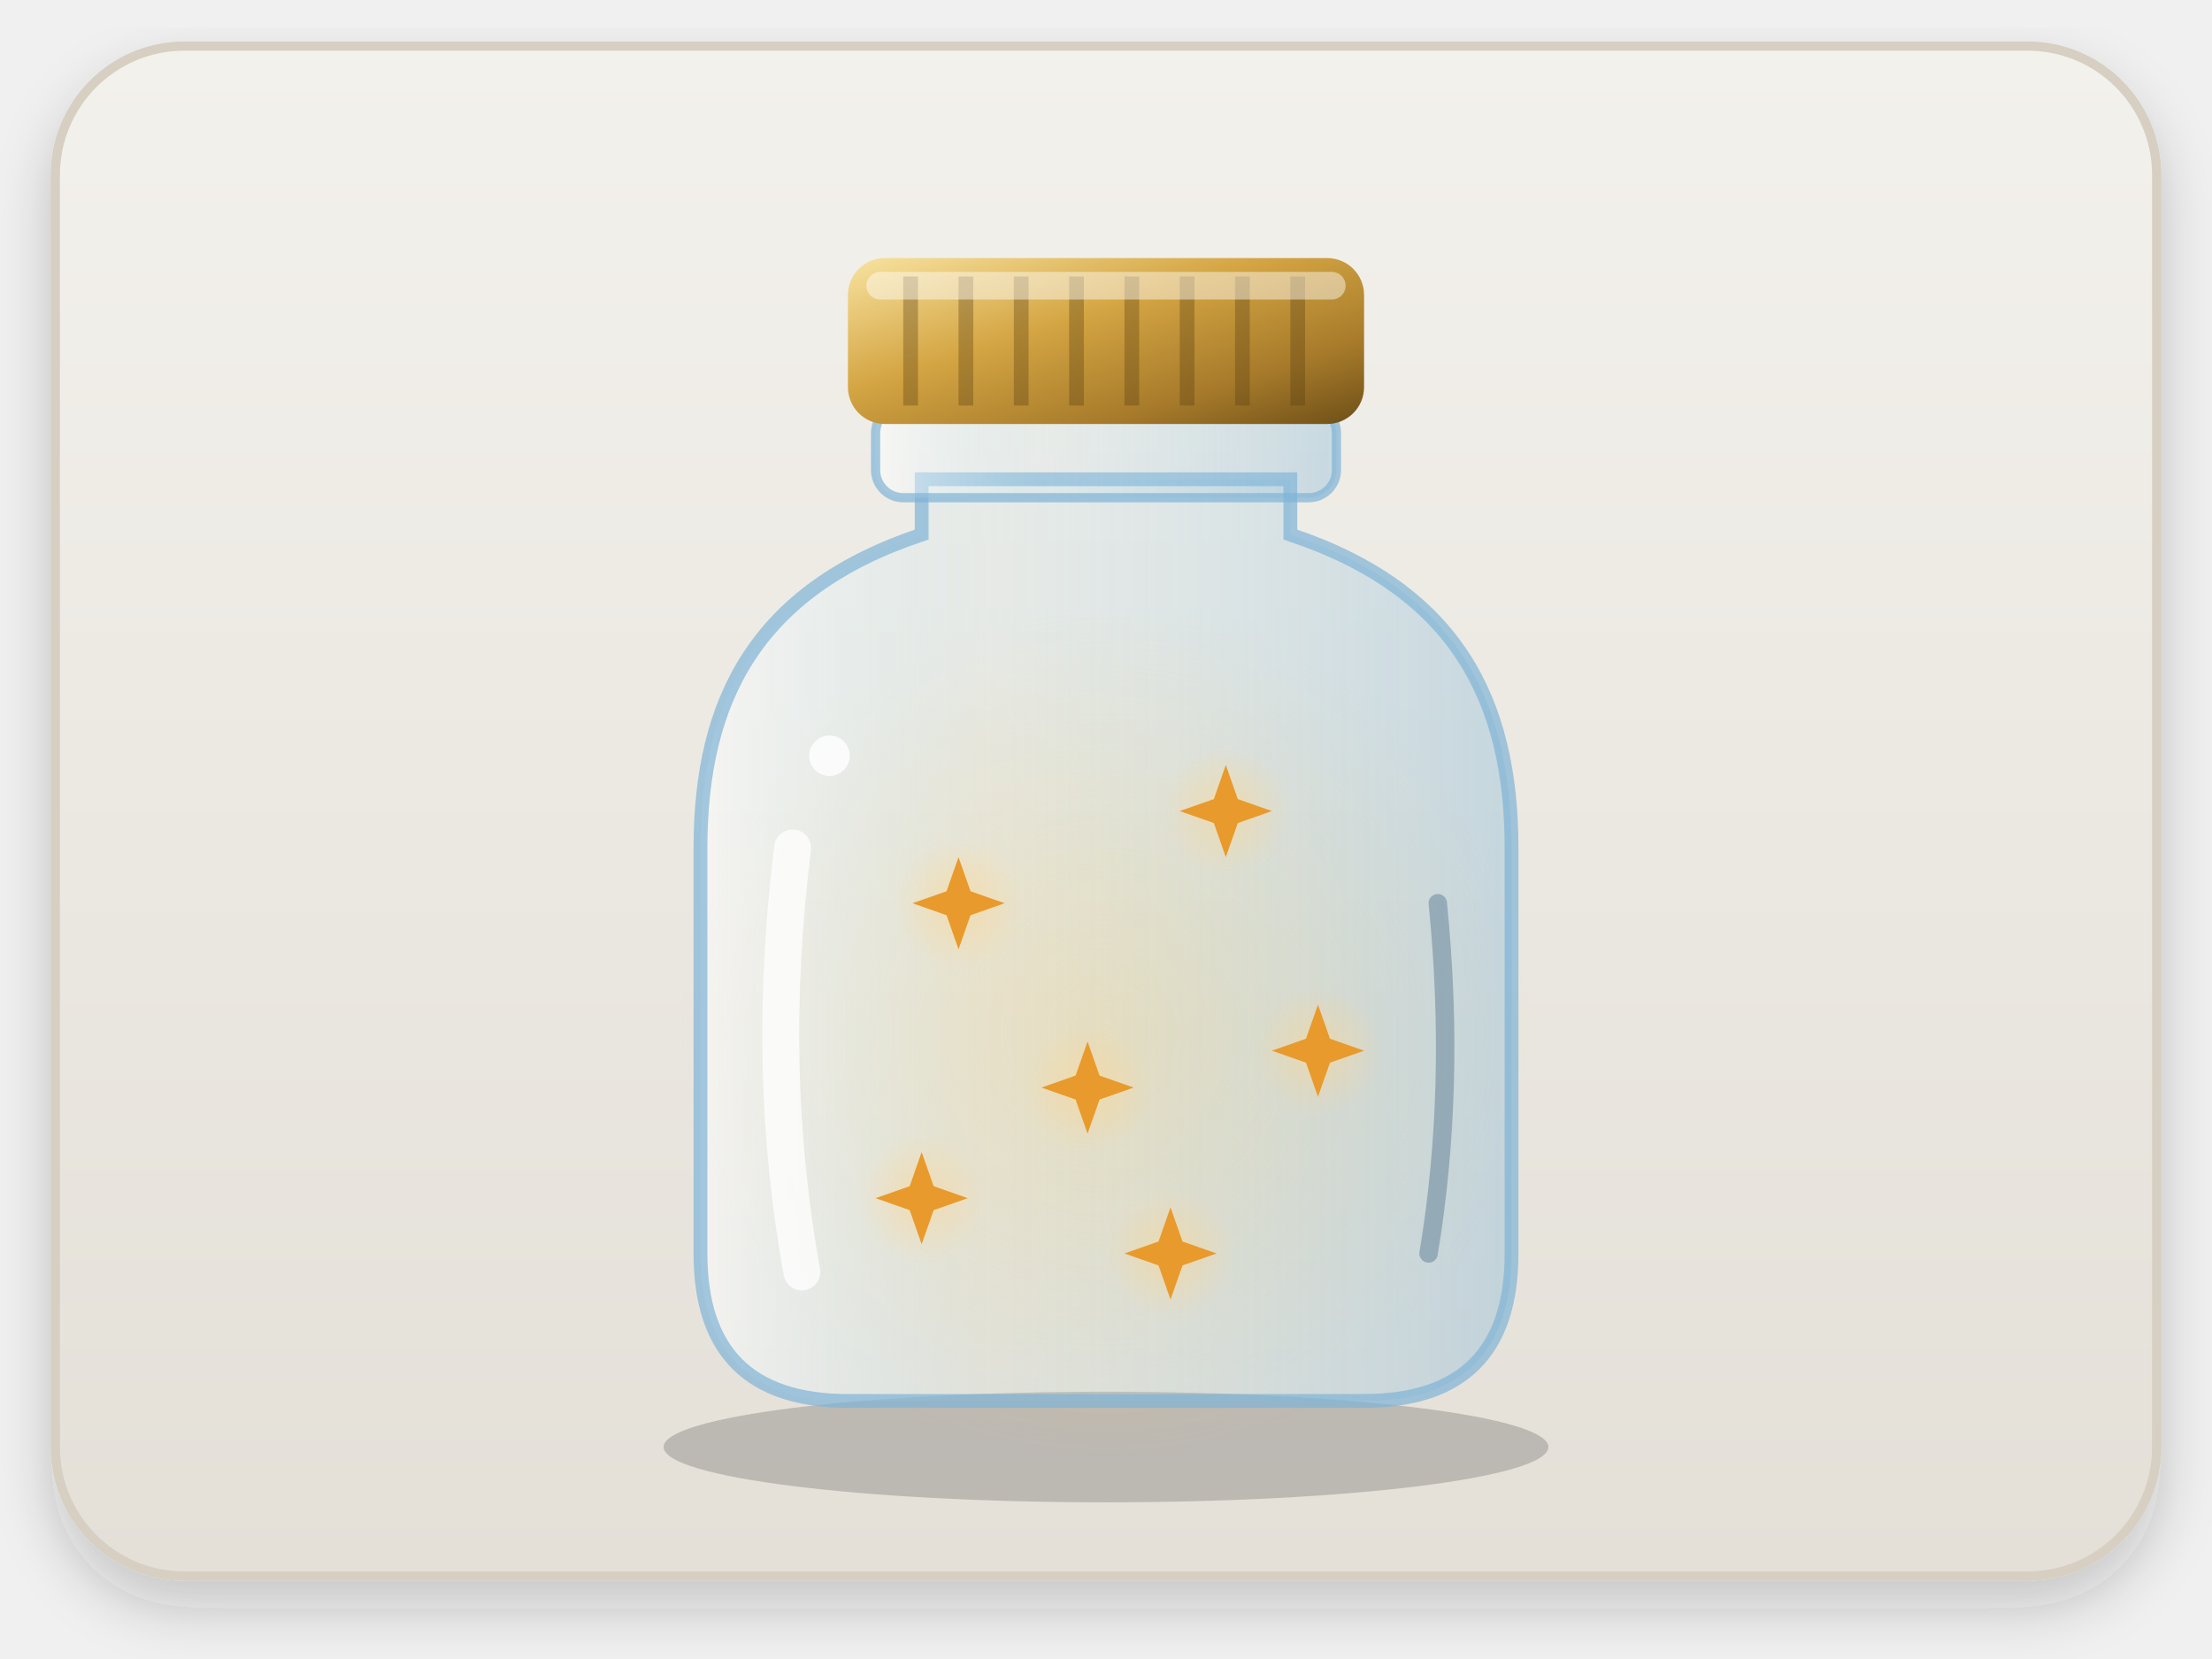
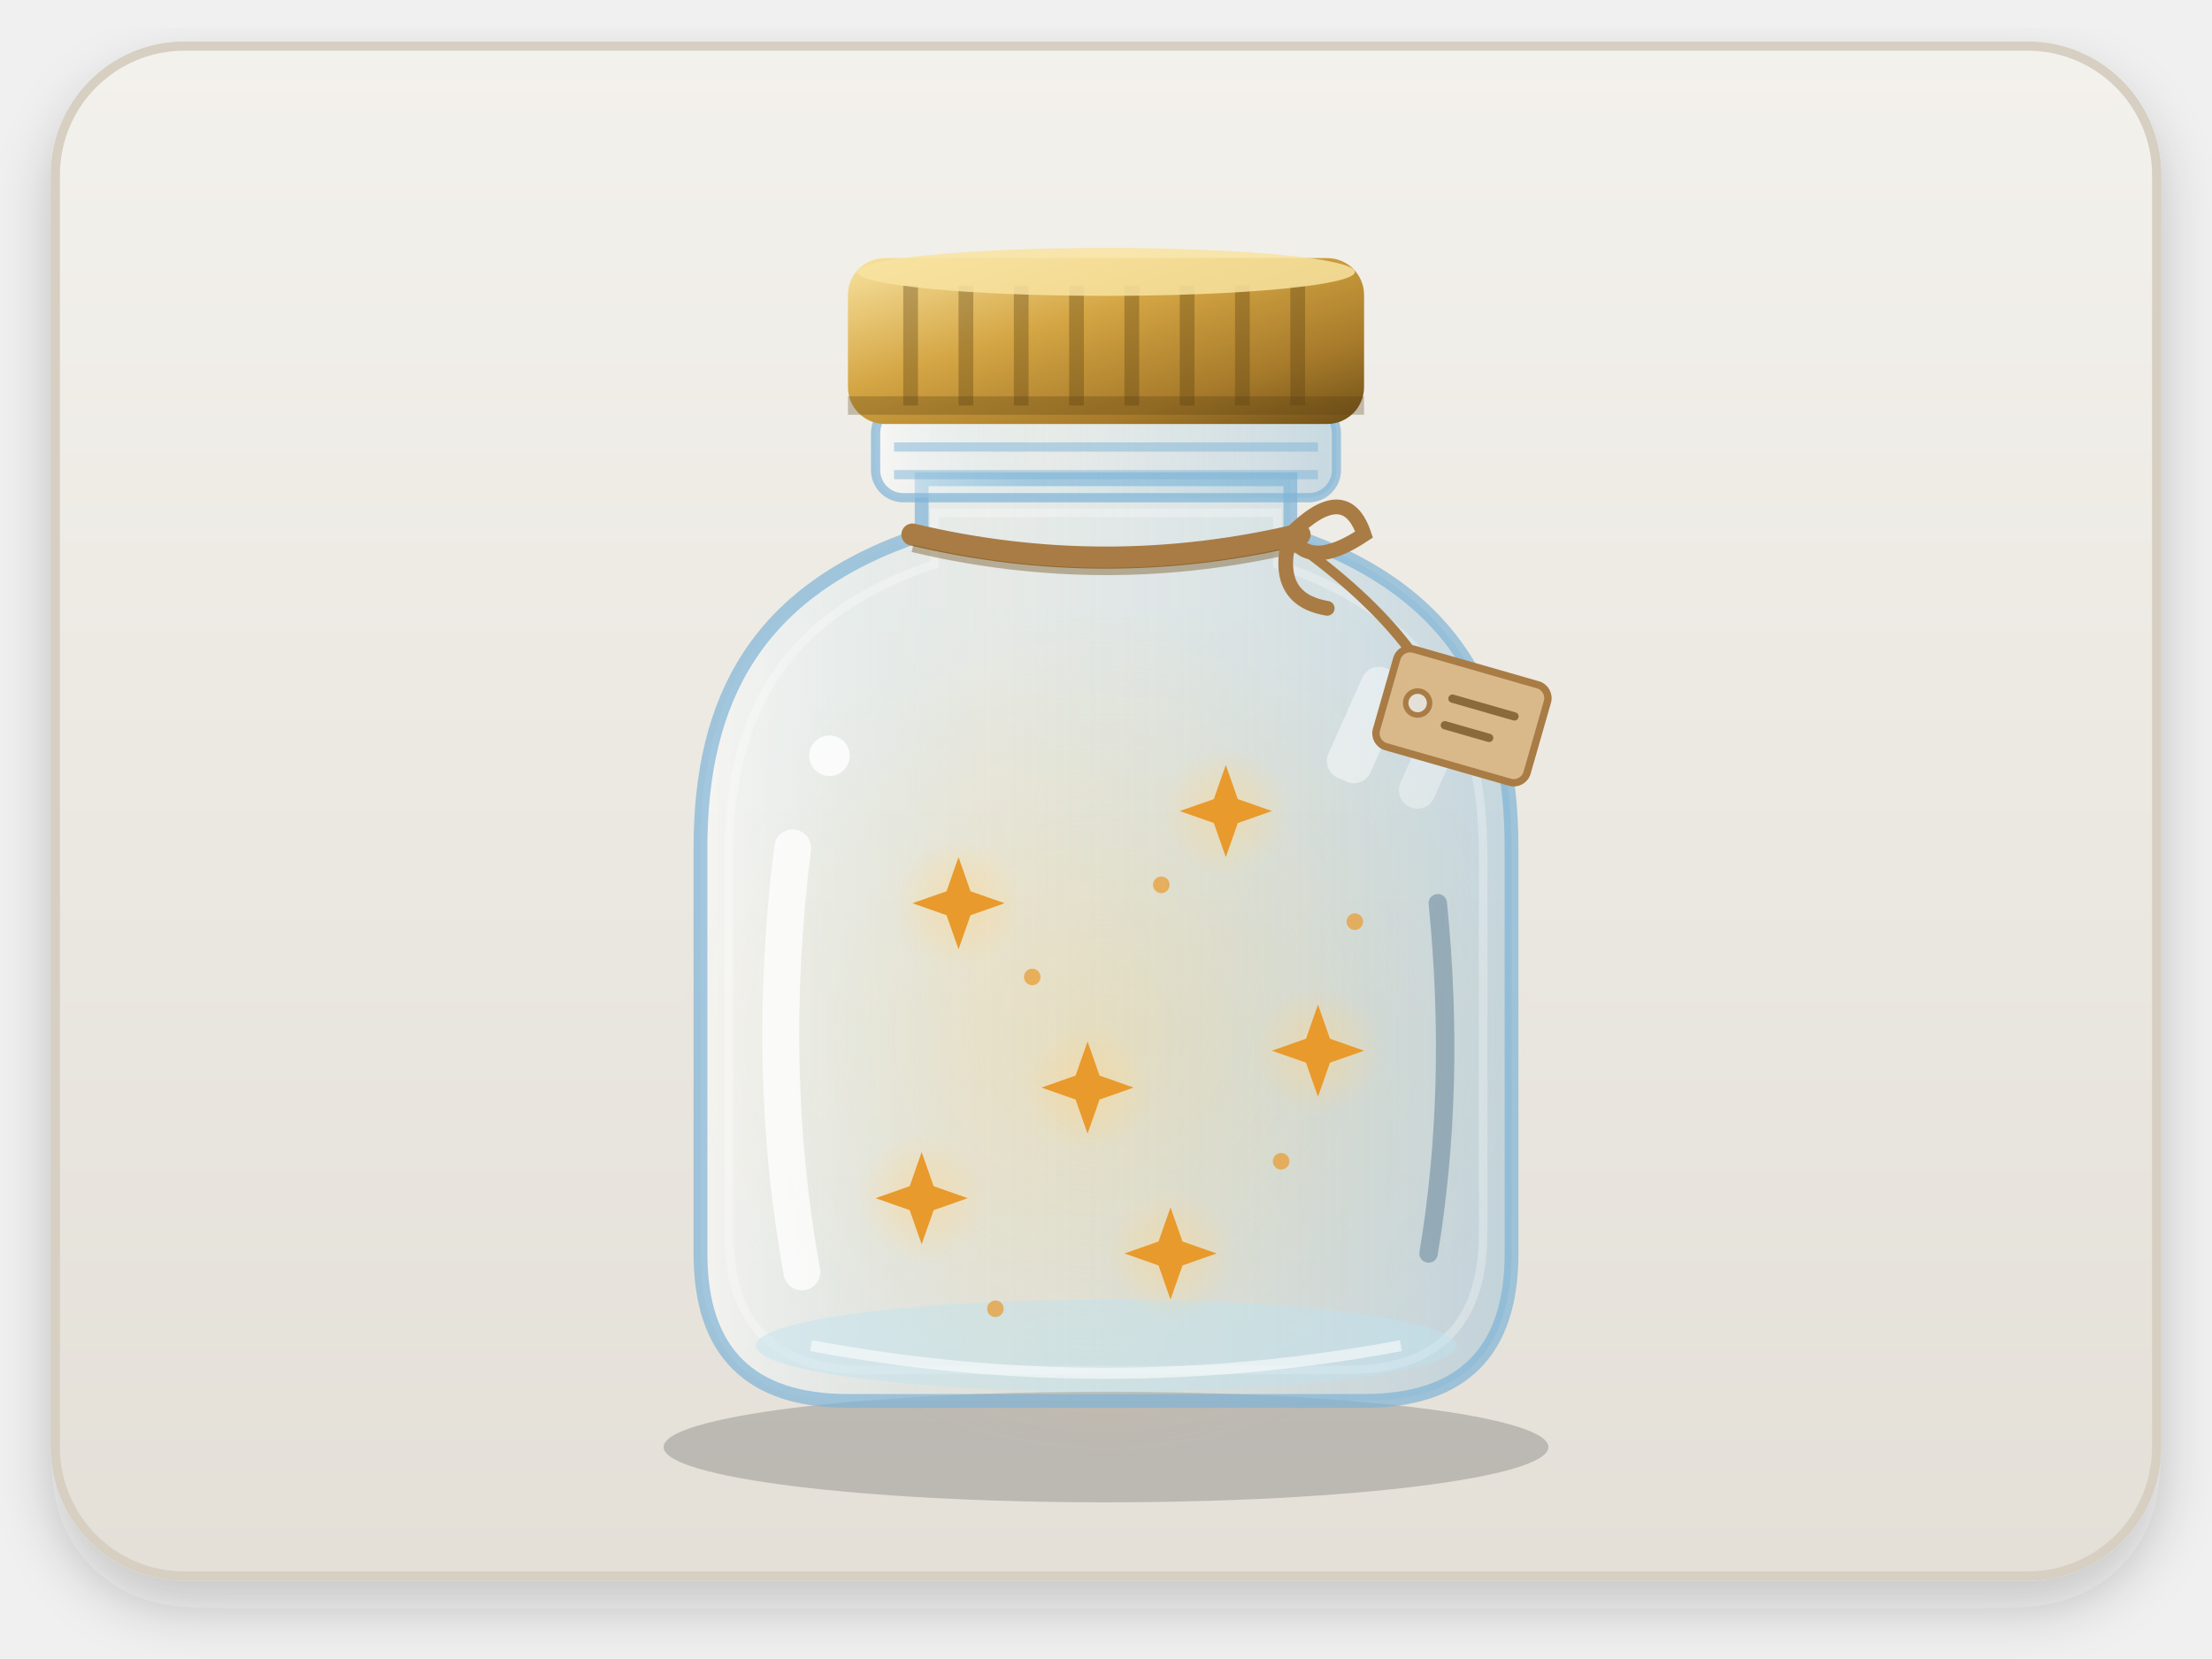
<svg xmlns="http://www.w3.org/2000/svg" viewBox="0 0 240 180" width="240" height="180" role="img" aria-label="bytes: a glass jar with a brass lid, fireflies glowing inside">
  <defs>
    <linearGradient id="bytes-light-brass" x1="0" y1="0" x2="1" y2="1">
      <stop offset="0" stop-color="#f8e3a0" />
      <stop offset=".4" stop-color="#d4a543" />
      <stop offset=".75" stop-color="#a67a2a" />
      <stop offset="1" stop-color="#6e4f18" />
    </linearGradient>
    <linearGradient id="bytes-light-brassv" x1="0" y1="0" x2="0" y2="1">
      <stop offset="0" stop-color="#f8e3a0" />
      <stop offset=".5" stop-color="#c9973a" />
      <stop offset="1" stop-color="#7a5a1e" />
    </linearGradient>
    <linearGradient id="bytes-light-steel" x1="0" y1="0" x2="1" y2="1">
      <stop offset="0" stop-color="#f4f6f8" />
      <stop offset=".6" stop-color="#b9c3cc" />
      <stop offset="1" stop-color="#7e8a96" />
    </linearGradient>
    <radialGradient id="bytes-light-dish" cx=".38" cy=".3" r=".8">
      <stop offset="0" stop-color="#ffffff" />
      <stop offset=".55" stop-color="#cfd7de" />
      <stop offset="1" stop-color="#8b97a3" />
    </radialGradient>
    <linearGradient id="bytes-light-glass" x1="0" y1="0" x2="1" y2="0">
      <stop offset="0" stop-color="#ffffff" stop-opacity="0.55" />
      <stop offset=".35" stop-color="#bfe3f0" stop-opacity="0.16" />
      <stop offset="1" stop-color="#7fb4d6" stop-opacity="0.35" />
    </linearGradient>
    <radialGradient id="bytes-light-warm" cx=".5" cy=".5" r=".5">
      <stop offset="0" stop-color="#ffcf6a" stop-opacity="0.35" />
      <stop offset="1" stop-color="#ffcf6a" stop-opacity="0" />
    </radialGradient>
    <radialGradient id="bytes-light-fly" cx=".5" cy=".5" r=".5">
      <stop offset="0" stop-color="#ffe7a3" stop-opacity=".95" />
      <stop offset=".35" stop-color="#ffd58a" stop-opacity=".45" />
      <stop offset="1" stop-color="#ffd58a" stop-opacity="0" />
    </radialGradient>
    <radialGradient id="bytes-light-flame" cx=".5" cy=".7" r=".6">
      <stop offset="0" stop-color="#fffbe6" />
      <stop offset=".4" stop-color="#ffd24a" />
      <stop offset="1" stop-color="#ff7a1a" />
    </radialGradient>
    <radialGradient id="bytes-light-magic" cx=".5" cy=".5" r=".5">
      <stop offset="0" stop-color="#8f78d6" stop-opacity="0.35" />
      <stop offset="1" stop-color="#cbb8ff" stop-opacity="0" />
    </radialGradient>
-     <linearGradient id="bytes-light-candle" x1="0" y1="0" x2="1" y2="0">
-       <stop offset="0" stop-color="#fffaf0" />
-       <stop offset=".6" stop-color="#f1e4c8" />
-       <stop offset="1" stop-color="#cdb98f" />
-     </linearGradient>
    <linearGradient id="bytes-light-paper" x1="0" y1="0" x2="0" y2="1">
      <stop offset="0" stop-color="#f3f1ec" />
      <stop offset="1" stop-color="#e4e0d8" />
    </linearGradient>
    <filter id="bytes-light-sh" x="-10%" y="-10%" width="120%" height="130%">
      <feDropShadow dx="0" dy="3" stdDeviation="3" flood-color="#2b2622" flood-opacity=".2" />
    </filter>
  </defs>
  <rect x="6" y="5" width="228" height="166" rx="14" fill="url(#bytes-light-paper)" stroke="#d6cfc2" filter="url(#bytes-light-sh)" />
  <ellipse cx="120" cy="157" rx="48" ry="6" fill="#000" opacity=".18" />
  <circle cx="120" cy="112" r="46" fill="url(#bytes-light-warm)" />
  <path d="M100 52h40v6c18 6 24 18 24 34v44q0 16-16 16h-56q-16 0-16-16V92c0-16 6-28 24-34z" fill="url(#bytes-light-glass)" stroke="#7fb4d6" stroke-opacity=".7" stroke-width="1.5" />
+   <path d="M100 52h40v6c18 6 24 18 24 34v44q0 16-16 16h-56q-16 0-16-16V92c0-16 6-28 24-34z" transform="translate(120 104) scale(.93) translate(-120 -104)" fill="none" stroke="#fff" stroke-opacity=".28" />
+   <ellipse cx="120" cy="146" rx="38" ry="5" fill="#bfe3f0" opacity="0.45" />
+   <path d="M88 146q32 6 64 0" stroke="#fff" stroke-opacity=".55" stroke-width="1.2" fill="none" />
  <circle cx="104" cy="98" r="7" fill="url(#bytes-light-fly)" opacity=".7" />
  <path transform="translate(104 98)" d="M0-5L1.3-1.3 5 0 1.3 1.3 0 5-1.3 1.3-5 0-1.3-1.3z" fill="#e89a2c" />
  <circle cx="133" cy="88" r="7" fill="url(#bytes-light-fly)" opacity=".7" />
  <path transform="translate(133 88)" d="M0-5L1.3-1.3 5 0 1.3 1.3 0 5-1.3 1.3-5 0-1.3-1.3z" fill="#e89a2c" />
  <circle cx="118" cy="118" r="7" fill="url(#bytes-light-fly)" opacity=".7" />
  <path transform="translate(118 118)" d="M0-5L1.3-1.3 5 0 1.3 1.3 0 5-1.3 1.3-5 0-1.3-1.3z" fill="#e89a2c" />
  <circle cx="143" cy="114" r="7" fill="url(#bytes-light-fly)" opacity=".7" />
  <path transform="translate(143 114)" d="M0-5L1.3-1.3 5 0 1.3 1.3 0 5-1.3 1.3-5 0-1.3-1.3z" fill="#e89a2c" />
  <circle cx="100" cy="130" r="7" fill="url(#bytes-light-fly)" opacity=".7" />
  <path transform="translate(100 130)" d="M0-5L1.3-1.3 5 0 1.3 1.3 0 5-1.3 1.3-5 0-1.3-1.3z" fill="#e89a2c" />
  <circle cx="127" cy="136" r="7" fill="url(#bytes-light-fly)" opacity=".7" />
  <path transform="translate(127 136)" d="M0-5L1.3-1.3 5 0 1.3 1.3 0 5-1.3 1.3-5 0-1.3-1.3z" fill="#e89a2c" />
+   <circle cx="112" cy="106" r=".9" fill="#e89a2c" opacity=".7" />
+   <circle cx="139" cy="126" r=".9" fill="#e89a2c" opacity=".7" />
+   <circle cx="108" cy="142" r=".9" fill="#e89a2c" opacity=".7" />
+   <circle cx="126" cy="96" r=".9" fill="#e89a2c" opacity=".7" />
+   <circle cx="147" cy="100" r=".9" fill="#e89a2c" opacity=".7" />
  <path d="M86 92q-3 24 1 46" stroke="#fff" stroke-opacity=".75" stroke-width="4" stroke-linecap="round" fill="none" />
  <circle cx="90" cy="82" r="2.2" fill="#fff" opacity=".8" />
+   <rect x="146" y="72" width="5" height="13" rx="2" fill="#fff" opacity=".45" transform="rotate(24 148 78)" />
+   <rect x="153" y="79" width="4" height="9" rx="2" fill="#fff" opacity=".35" transform="rotate(24 155 83)" />
  <path d="M156 98q2 20-1 38" stroke="#335a78" stroke-opacity=".35" stroke-width="2" stroke-linecap="round" fill="none" />
  <rect x="95" y="44" width="50" height="10" rx="3" fill="url(#bytes-light-glass)" stroke="#7fb4d6" stroke-opacity=".7" />
+   <path d="M97 48.5h46M97 51.5h46" stroke="#7fb4d6" stroke-opacity=".5" />
+   <path d="M99 58q21 5 42 0" stroke="#a97c45" stroke-width="2.4" fill="none" stroke-linecap="round" />
+   <path d="M99 59.5q21 5 42 0" stroke="#6e4f18" stroke-opacity=".4" stroke-width=".8" fill="none" />
+   <path d="M140 58q6-6 8 0q-6 4-8 0zM140 58q-2 7 4 8" stroke="#a97c45" stroke-width="1.6" fill="none" stroke-linecap="round" />
+   <path d="M142 60q8 6 12 12" stroke="#a97c45" stroke-width="1.1" fill="none" />
+   <g transform="rotate(16 158 78)">
+     <rect x="150" y="72" width="17" height="11" rx="1.5" fill="#d9b98a" stroke="#a97c45" stroke-width=".8" />
+     <circle cx="153.5" cy="77.5" r="1.3" fill="#e4e0d8" stroke="#a97c45" stroke-width=".6" />
+     <path d="M157 76h7M157 79h5" stroke="#8a6a3a" stroke-width=".9" stroke-linecap="round" />
+   </g>
  <rect x="92" y="28" width="56" height="18" rx="4" fill="url(#bytes-light-brass)" />
-   <rect x="98" y="30" width="1.6" height="14" fill="#5a3f12" opacity=".35" />
-   <rect x="104" y="30" width="1.6" height="14" fill="#5a3f12" opacity=".35" />
-   <rect x="110" y="30" width="1.6" height="14" fill="#5a3f12" opacity=".35" />
-   <rect x="116" y="30" width="1.6" height="14" fill="#5a3f12" opacity=".35" />
-   <rect x="122" y="30" width="1.6" height="14" fill="#5a3f12" opacity=".35" />
-   <rect x="128" y="30" width="1.6" height="14" fill="#5a3f12" opacity=".35" />
-   <rect x="134" y="30" width="1.6" height="14" fill="#5a3f12" opacity=".35" />
-   <rect x="140" y="30" width="1.6" height="14" fill="#5a3f12" opacity=".35" />
-   <rect x="94" y="29.5" width="52" height="3" rx="1.5" fill="#fff" opacity=".45" />
+   <rect x="98" y="31" width="1.6" height="13" fill="#5a3f12" opacity=".35" />
+   <rect x="104" y="31" width="1.6" height="13" fill="#5a3f12" opacity=".35" />
+   <rect x="110" y="31" width="1.6" height="13" fill="#5a3f12" opacity=".35" />
+   <rect x="116" y="31" width="1.6" height="13" fill="#5a3f12" opacity=".35" />
+   <rect x="122" y="31" width="1.6" height="13" fill="#5a3f12" opacity=".35" />
+   <rect x="128" y="31" width="1.6" height="13" fill="#5a3f12" opacity=".35" />
+   <rect x="134" y="31" width="1.6" height="13" fill="#5a3f12" opacity=".35" />
+   <rect x="140" y="31" width="1.6" height="13" fill="#5a3f12" opacity=".35" />
+   <ellipse cx="120" cy="29.5" rx="27" ry="2.6" fill="#f8e3a0" opacity=".85" />
+   <rect x="92" y="43" width="56" height="2" fill="#5a3f12" opacity=".3" />
</svg>
